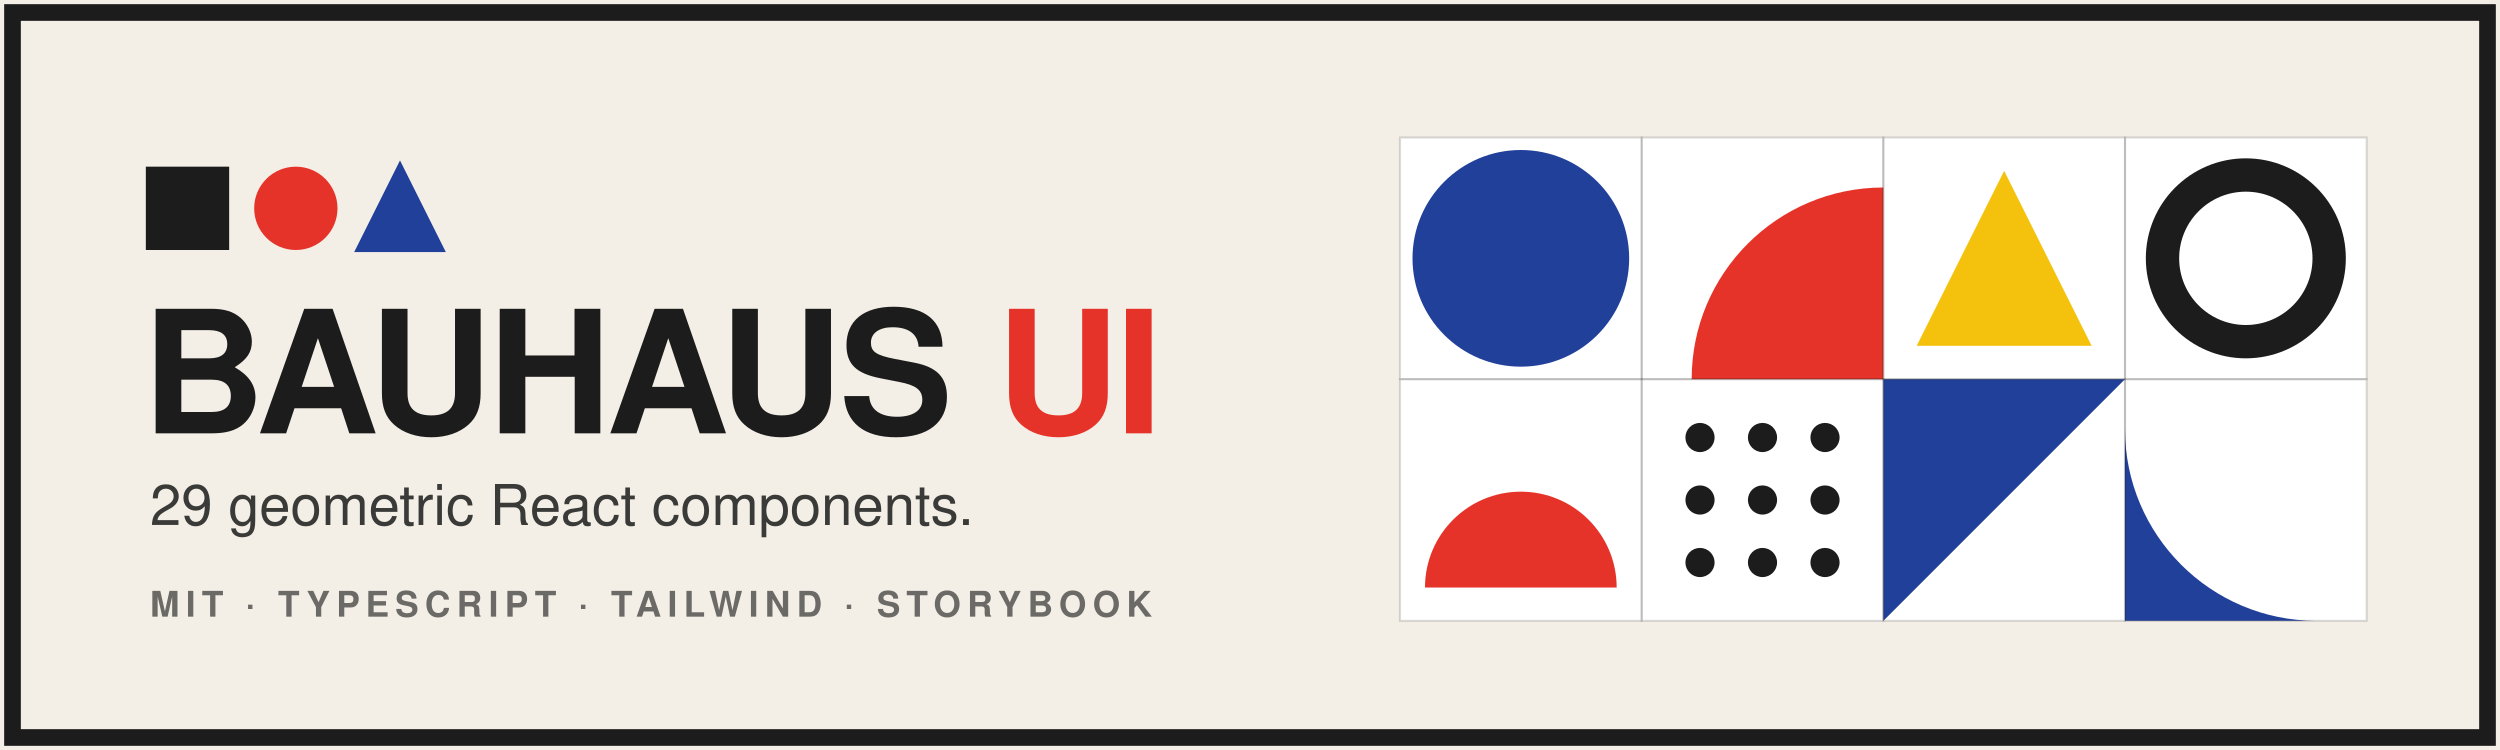
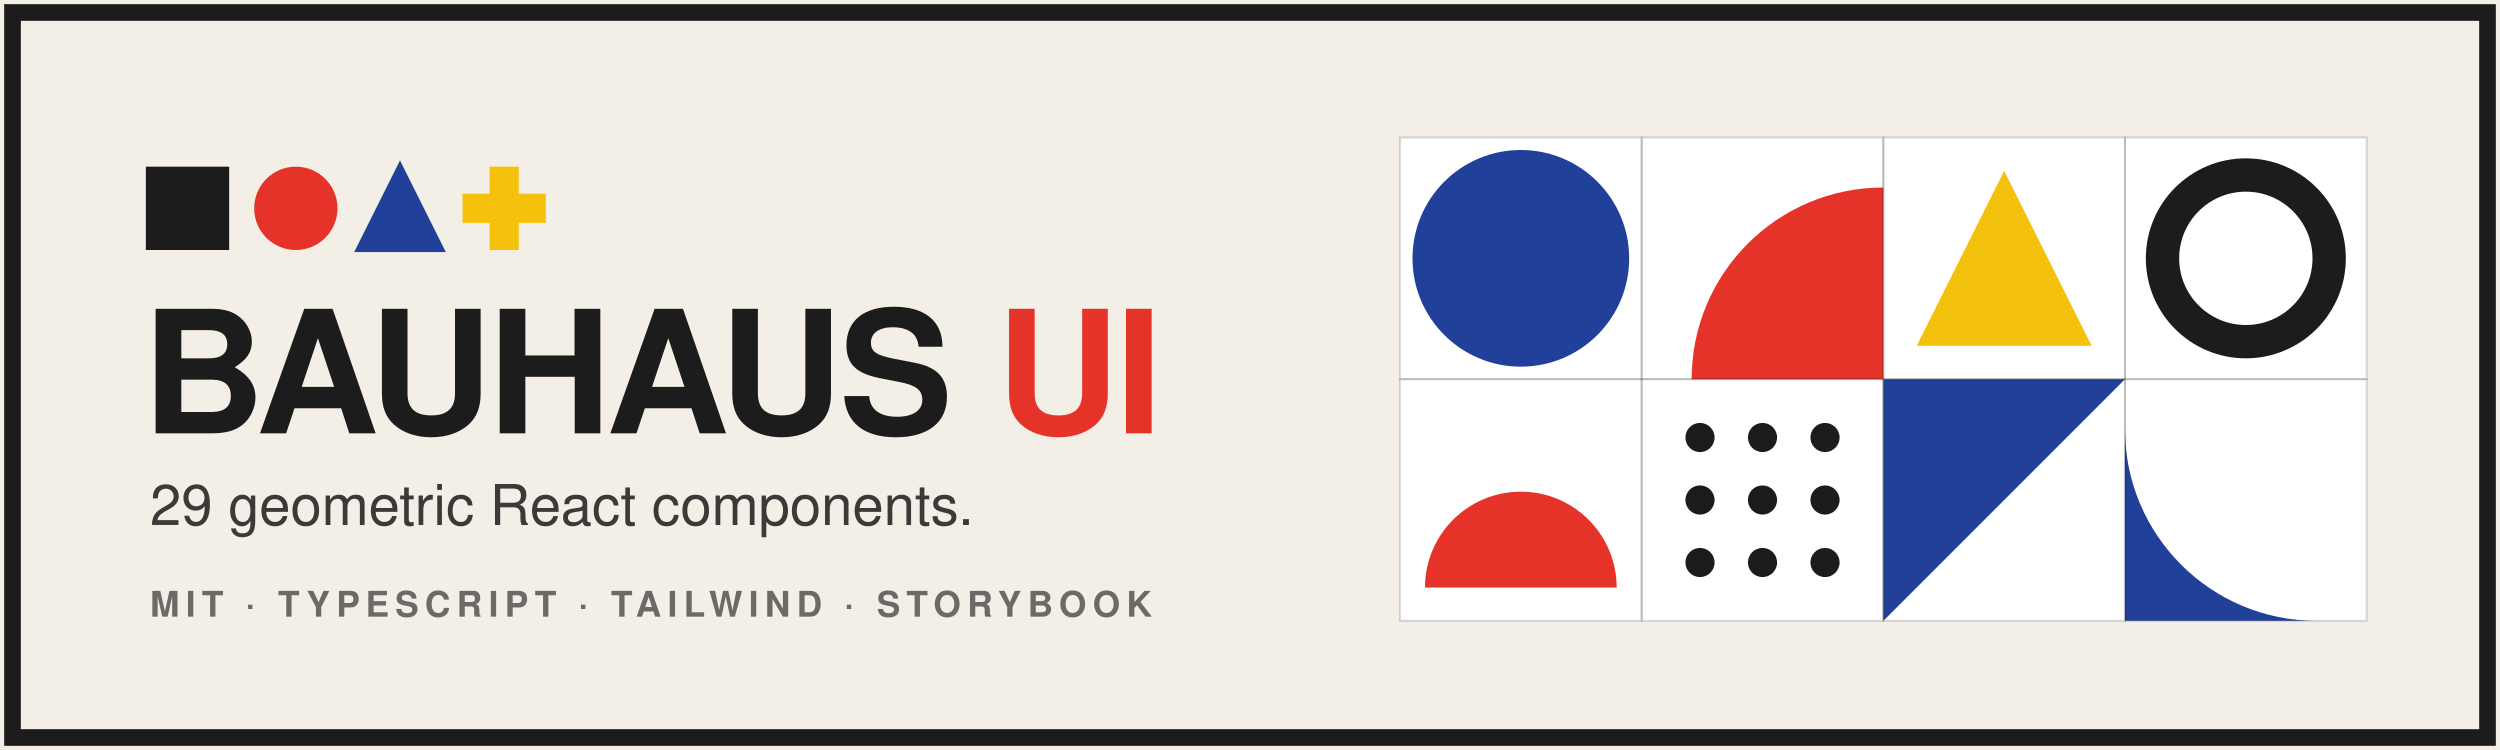
<svg xmlns="http://www.w3.org/2000/svg" viewBox="0 0 1200 360" width="1200" height="360" role="img" aria-labelledby="t d" font-family="'Helvetica Neue', Helvetica, Arial, sans-serif">
  <rect x="0" y="0" width="1200" height="360" fill="#F3EFE6" />
  <rect x="6" y="6" width="1188" height="348" fill="none" stroke="#1C1C1C" stroke-width="8" />
  <rect x="70" y="80" width="40" height="40" fill="#1C1C1C" />
  <circle cx="142" cy="100" r="20" fill="#E63329" />
  <polygon points="192,77 214,121 170,121" fill="#21409A" />
+   <g fill="#F4C20D">
+     <rect x="235" y="80" width="14" height="40" />
+     <rect x="222" y="93" width="40" height="14" />
+   </g>
  <text x="68" y="208" font-size="82" font-weight="800" letter-spacing="-2" fill="#1C1C1C">BAUHAUS <tspan fill="#E63329">UI</tspan>
  </text>
  <text x="72" y="252" font-size="27" font-weight="500" fill="#3A3A38">29 geometric React components.</text>
  <text x="72" y="296" font-size="17" font-weight="700" letter-spacing="3" fill="#6B6A66">MIT · TYPESCRIPT · TAILWIND · STORYBOOK</text>
  <g>
    <rect x="672" y="66" width="116" height="116" fill="#FFFFFF" />
    <rect x="788" y="66" width="116" height="116" fill="#FFFFFF" />
    <rect x="904" y="66" width="116" height="116" fill="#FFFFFF" />
    <rect x="1020" y="66" width="116" height="116" fill="#FFFFFF" />
    <rect x="672" y="182" width="116" height="116" fill="#FFFFFF" />
    <rect x="788" y="182" width="116" height="116" fill="#FFFFFF" />
    <rect x="904" y="182" width="116" height="116" fill="#FFFFFF" />
    <rect x="1020" y="182" width="116" height="116" fill="#FFFFFF" />
    <circle cx="730" cy="124" r="52" fill="#21409A" />
    <path d="M904 90 A92 92 0 0 0 812 182 L904 182 Z" fill="#E63329" />
    <polygon points="962,82 920,166 1004,166" fill="#F4C20D" />
    <circle cx="1078" cy="124" r="40" fill="none" stroke="#1C1C1C" stroke-width="16" />
    <path d="M684 282 A46 46 0 0 1 776 282 Z" fill="#E63329" />
    <g fill="#1C1C1C">
      <circle cx="816" cy="210" r="7" />
      <circle cx="846" cy="210" r="7" />
      <circle cx="876" cy="210" r="7" />
      <circle cx="816" cy="240" r="7" />
      <circle cx="846" cy="240" r="7" />
      <circle cx="876" cy="240" r="7" />
      <circle cx="816" cy="270" r="7" />
      <circle cx="846" cy="270" r="7" />
      <circle cx="876" cy="270" r="7" />
    </g>
    <polygon points="904,182 1020,182 904,298" fill="#21409A" />
    <path d="M1020 206 A92 92 0 0 0 1112 298 L1020 298 Z" fill="#21409A" />
    <rect x="672" y="66" width="116" height="116" fill="none" stroke="#1C1C1C" stroke-opacity="0.16" />
    <rect x="788" y="66" width="116" height="116" fill="none" stroke="#1C1C1C" stroke-opacity="0.16" />
    <rect x="904" y="66" width="116" height="116" fill="none" stroke="#1C1C1C" stroke-opacity="0.16" />
    <rect x="1020" y="66" width="116" height="116" fill="none" stroke="#1C1C1C" stroke-opacity="0.16" />
    <rect x="672" y="182" width="116" height="116" fill="none" stroke="#1C1C1C" stroke-opacity="0.16" />
    <rect x="788" y="182" width="116" height="116" fill="none" stroke="#1C1C1C" stroke-opacity="0.16" />
    <rect x="904" y="182" width="116" height="116" fill="none" stroke="#1C1C1C" stroke-opacity="0.16" />
    <rect x="1020" y="182" width="116" height="116" fill="none" stroke="#1C1C1C" stroke-opacity="0.16" />
  </g>
</svg>
